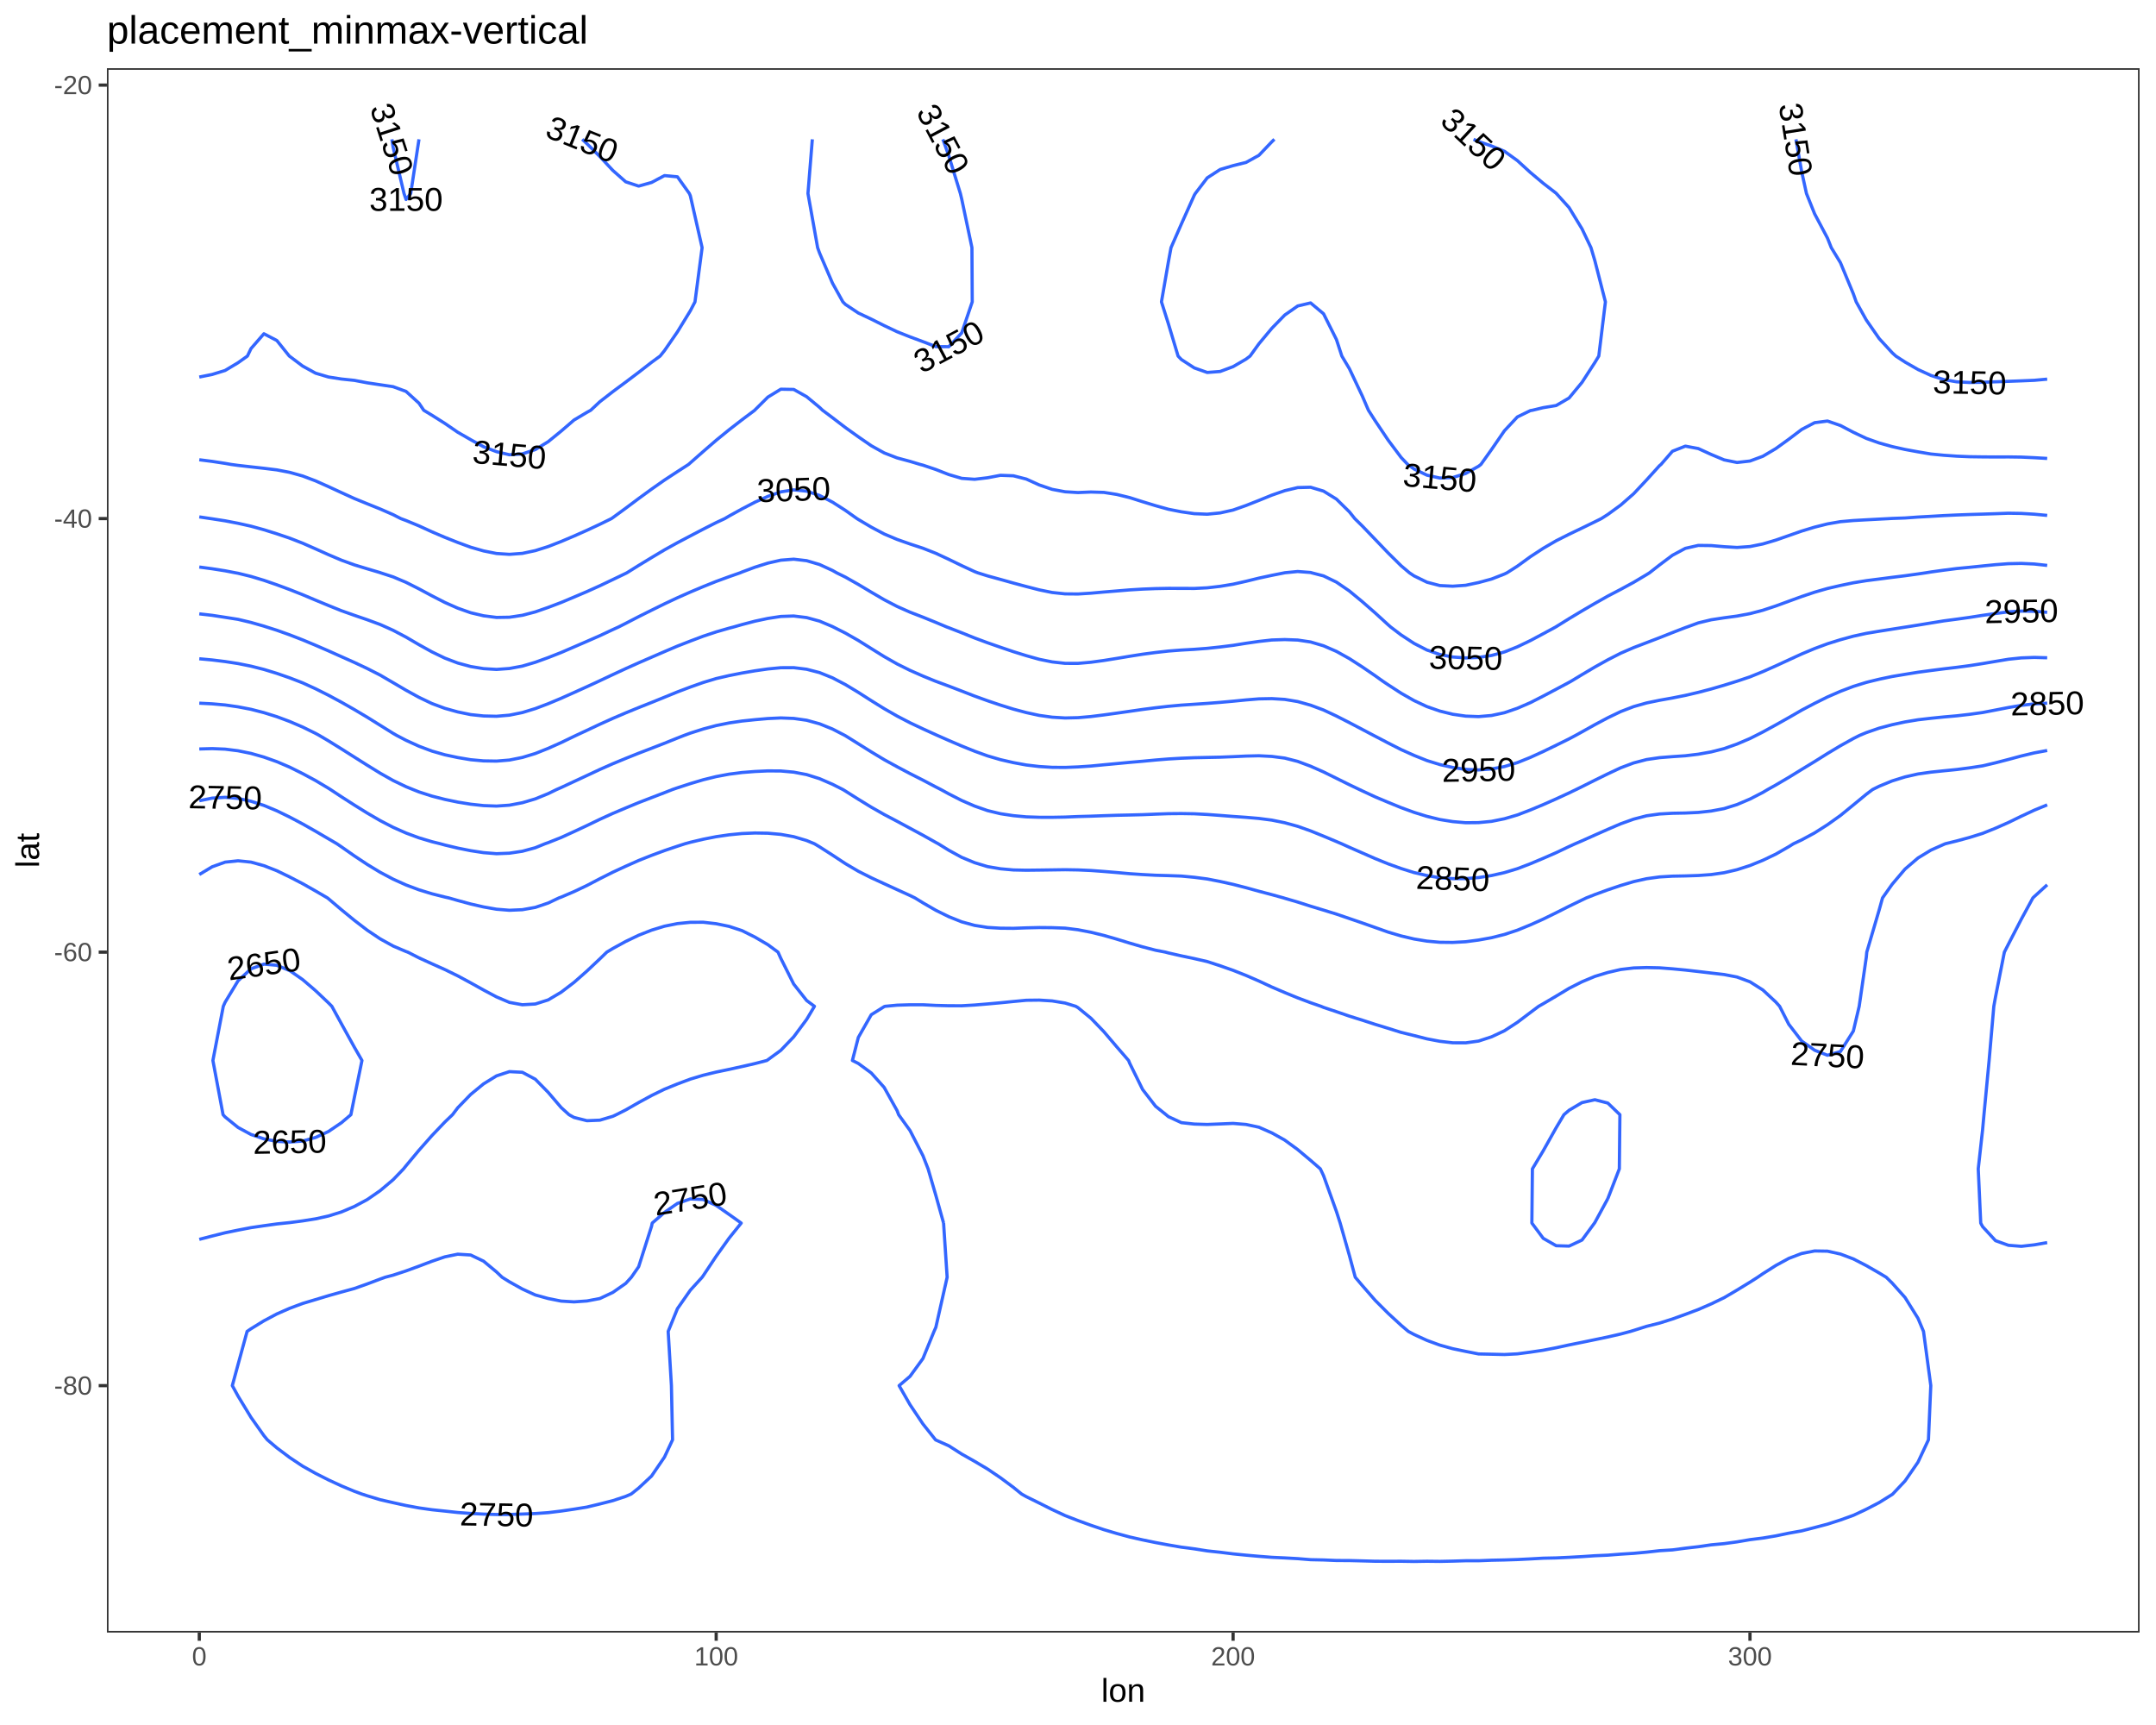
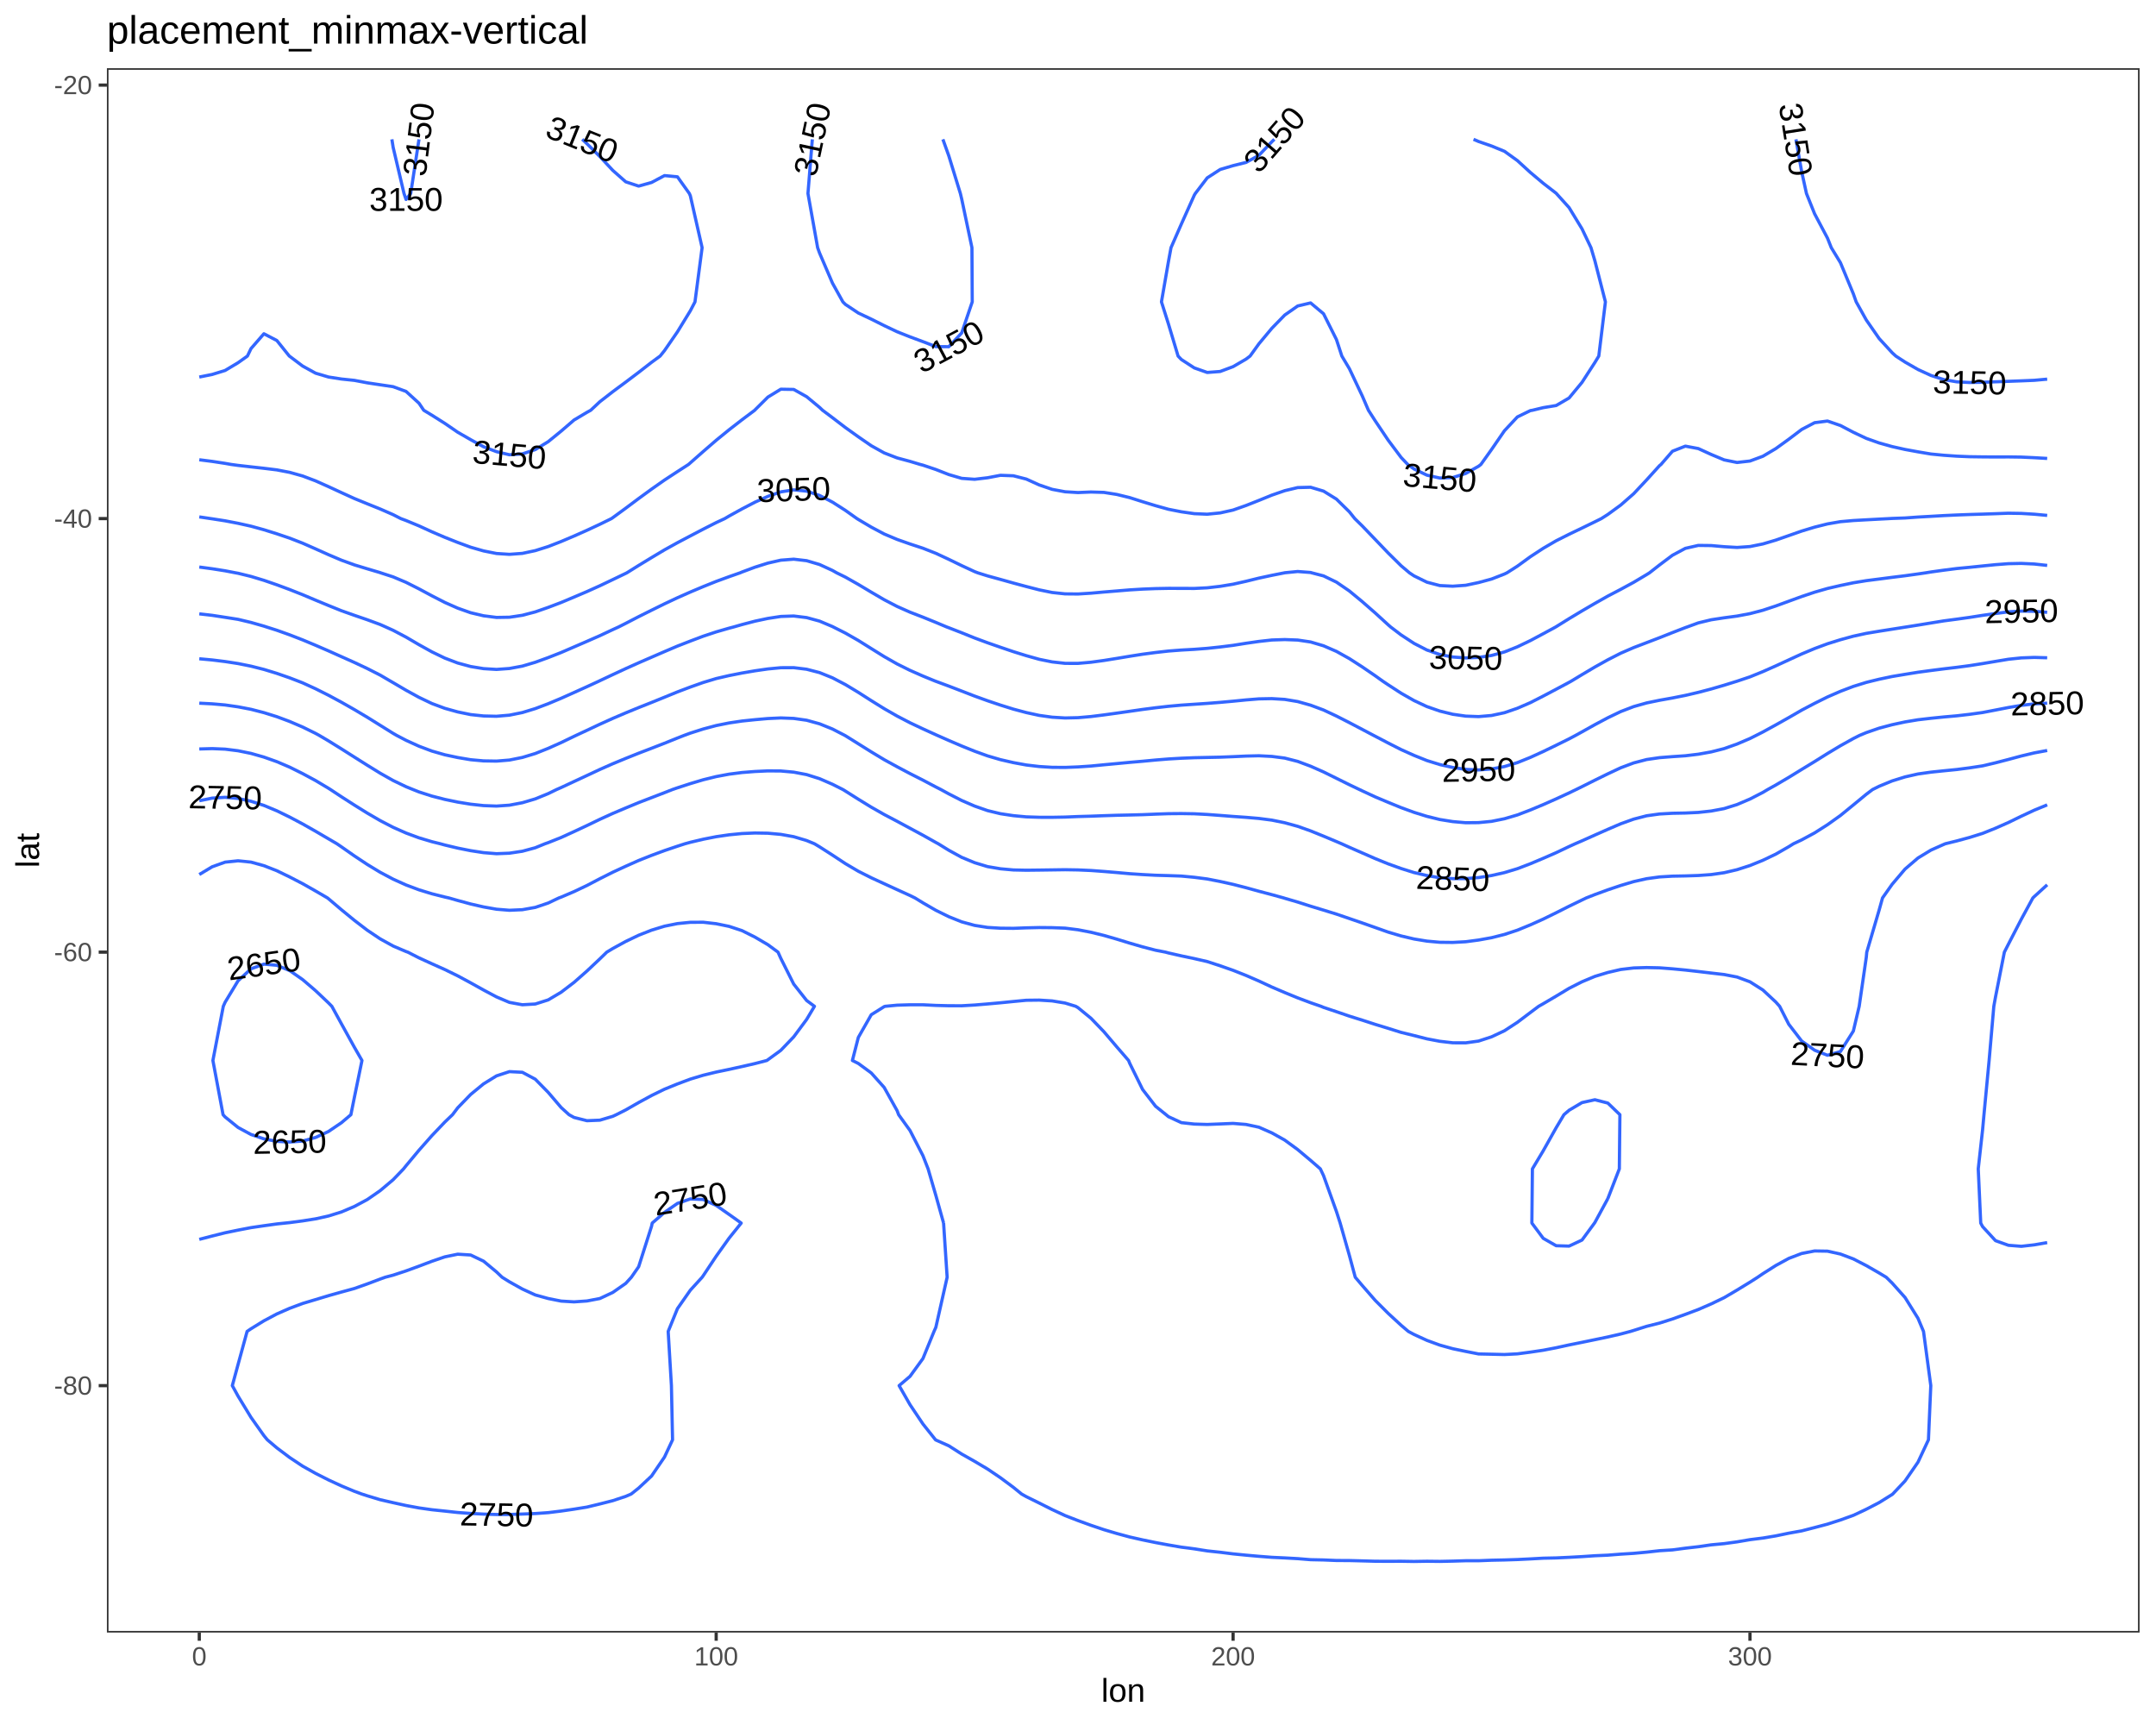
<svg xmlns="http://www.w3.org/2000/svg" viewBox="0 0 720.00 576.00">
  <defs>
    <style type="text/css">
    line, polyline, polygon, path, rect, circle {
      fill: none;
      stroke: #000000;
      stroke-linecap: round;
      stroke-linejoin: round;
      stroke-miterlimit: 10.00;
    }
  </style>
  </defs>
  <rect width="100%" height="100%" style="stroke: none; fill: #FFFFFF;" />
  <rect x="0.00" y="0.00" width="720.00" height="576.00" style="stroke-width: 1.07; stroke: #FFFFFF; fill: #FFFFFF;" />
  <defs>
    <clipPath id="cpMzUuNzB8NzE0LjUyfDU0NS4xM3wyMi43Nw==">
      <rect x="35.70" y="22.77" width="678.82" height="522.36" />
    </clipPath>
  </defs>
  <rect x="35.70" y="22.77" width="678.82" height="522.36" style="stroke-width: 1.07; stroke: none; fill: #FFFFFF;" clip-path="url(#cpMzUuNzB8NzE0LjUyfDU0NS4xM3wyMi43Nw==)" />
  <polyline points="105.39,330.80 101.08,327.11 96.76,324.10 92.45,322.32 88.13,321.93 83.82,323.50 79.50,327.50 75.18,334.65 74.57,336.02 71.10,354.11 74.49,372.21 75.18,372.97 79.50,376.47 83.82,378.82 88.13,380.28 92.45,381.11 96.76,381.34 101.08,381.00 105.39,379.81 109.71,377.81 114.02,374.89 117.18,372.21 118.34,366.46 120.88,354.11 118.34,349.68 114.02,341.86 110.82,336.02 109.71,334.89 105.39,330.80 " style="stroke-width: 1.07; stroke: #3366FF; stroke-linecap: butt;" clip-path="url(#cpMzUuNzB8NzE0LjUyfDU0NS4xM3wyMi43Nw==)" />
  <polyline points="683.66,414.92 679.35,415.67 675.03,416.16 670.72,415.82 666.40,414.27 662.09,409.58 661.47,408.40 660.64,390.30 662.09,377.27 662.55,372.21 664.27,354.11 665.84,336.02 666.40,332.92 669.36,317.93 670.72,315.26 675.03,306.92 678.88,299.83 679.35,299.38 683.66,295.45 " style="stroke-width: 1.07; stroke: #3366FF; stroke-linecap: butt;" clip-path="url(#cpMzUuNzB8NzE0LjUyfDU0NS4xM3wyMi43Nw==)" />
  <polyline points="315.11,408.40 316.30,426.49 312.53,443.21 311.92,444.58 308.22,453.63 303.90,459.58 300.26,462.68 303.90,469.04 308.22,475.49 312.42,480.77 312.53,480.84 316.85,482.77 321.17,485.53 325.48,487.96 329.80,490.53 334.11,493.44 338.43,496.65 341.16,498.87 342.74,499.76 347.06,501.89 351.37,504.06 355.69,506.07 360.00,507.74 364.32,509.31 368.64,510.77 372.95,512.05 377.27,513.22 381.58,514.19 385.90,515.08 390.21,515.88 394.53,516.62 397.23,516.96 398.84,517.18 403.16,517.86 407.48,518.32 411.79,518.86 416.11,519.29 420.42,519.67 424.74,520.01 429.05,520.21 433.37,520.45 437.68,520.80 442.00,520.89 446.31,521.07 450.63,521.09 454.95,521.20 459.26,521.32 463.58,521.34 467.89,521.32 472.21,521.39 476.52,521.32 480.84,521.37 485.15,521.28 489.47,521.15 493.78,521.15 498.10,520.98 502.42,520.89 506.73,520.75 511.05,520.54 515.36,520.30 519.68,520.21 523.99,520.01 528.31,519.77 532.62,519.48 536.94,519.29 541.25,518.95 545.57,518.68 549.89,518.28 554.20,517.80 558.52,517.53 562.83,516.96 562.83,516.96 567.15,516.47 571.46,515.84 575.78,515.44 580.09,514.85 584.41,514.11 588.72,513.57 593.04,512.85 597.36,511.95 601.67,511.18 605.99,510.07 610.30,508.93 614.62,507.54 618.93,505.99 623.25,503.96 627.56,501.72 631.88,499.03 632.08,498.87 636.19,494.51 640.51,488.25 644.01,480.77 644.79,462.68 642.36,444.58 640.51,440.18 636.19,433.25 631.88,428.42 629.91,426.49 627.56,425.07 623.25,422.60 618.93,420.37 614.62,418.74 610.30,417.78 605.99,417.71 601.67,418.55 597.36,420.20 593.04,422.56 588.72,425.30 586.98,426.49 584.41,428.13 580.09,430.77 575.78,433.31 571.46,435.39 567.15,437.26 562.83,438.88 558.52,440.43 554.20,441.80 549.89,442.88 545.57,444.25 544.49,444.58 541.25,445.44 536.94,446.43 532.62,447.33 528.31,448.22 523.99,449.09 519.68,450.03 515.36,450.86 511.05,451.50 506.73,452.07 502.42,452.29 498.10,452.19 493.78,452.10 489.47,451.25 485.15,450.35 480.84,449.15 476.52,447.57 472.21,445.59 470.32,444.58 467.89,442.51 463.58,438.54 459.26,434.22 454.95,429.27 452.59,426.49 450.63,419.22 447.55,408.40 446.31,404.55 442.00,392.56 440.93,390.30 437.68,387.47 433.37,383.86 429.05,380.70 424.74,378.29 420.42,376.39 416.11,375.47 411.79,375.12 407.48,375.30 403.16,375.47 398.84,375.34 394.53,374.87 390.21,372.87 389.41,372.21 385.90,369.39 381.58,363.80 377.27,355.05 376.89,354.11 372.95,349.56 368.64,344.49 364.32,340.00 360.00,336.47 359.25,336.02 355.69,334.93 351.37,334.22 347.06,333.95 342.74,334.00 338.43,334.41 334.11,334.84 329.80,335.23 325.48,335.59 321.17,335.84 316.85,335.83 312.53,335.72 308.22,335.51 303.90,335.51 299.59,335.64 295.60,336.02 295.27,336.13 290.96,338.83 286.64,346.41 284.66,354.11 286.64,355.10 290.96,358.28 295.27,363.11 299.59,370.86 300.10,372.21 303.90,377.49 308.22,385.90 309.94,390.30 312.53,399.17 315.11,408.40 " style="stroke-width: 1.07; stroke: #3366FF; stroke-linecap: butt;" clip-path="url(#cpMzUuNzB8NzE0LjUyfDU0NS4xM3wyMi43Nw==)" />
  <polyline points="66.55,413.84 70.87,412.72 75.18,411.64 79.50,410.75 83.82,409.92 88.13,409.29 92.45,408.69 95.22,408.40 96.76,408.24 101.08,407.67 105.39,406.99 109.71,406.03 114.02,404.69 118.34,402.86 122.65,400.55 126.97,397.56 131.29,393.92 134.77,390.30 135.60,389.26 139.92,384.08 144.23,379.20 148.55,374.67 151.12,372.21 152.86,369.91 157.18,365.45 161.49,361.91 165.81,359.25 170.12,357.83 174.44,358.05 178.76,360.36 183.07,364.75 187.39,369.81 190.03,372.21 191.70,373.13 196.02,374.22 200.33,374.04 204.65,372.75 205.81,372.21 208.96,370.62 213.28,368.15 217.59,365.81 221.91,363.70 226.23,361.94 230.54,360.33 234.86,359.03 239.17,357.98 243.49,357.08 247.80,356.13 252.12,355.14 256.09,354.11 256.43,353.87 260.75,350.72 265.06,346.22 269.38,340.40 271.99,336.02 269.38,334.08 265.06,328.60 260.75,320.00 259.82,317.93 256.43,315.44 252.12,312.91 247.80,310.75 243.49,309.33 239.17,308.44 234.86,307.95 230.54,307.97 226.23,308.40 221.91,309.27 217.59,310.59 213.28,312.29 208.96,314.36 204.65,316.72 202.64,317.93 200.33,320.17 196.02,324.23 191.70,328.03 187.39,331.32 183.07,333.88 178.76,335.25 174.44,335.50 170.12,334.71 165.81,332.88 161.49,330.58 157.18,328.18 152.86,325.85 148.55,323.74 144.23,321.81 139.92,319.84 136.18,317.93 135.60,317.73 131.29,315.89 126.97,313.50 122.65,310.61 118.34,307.31 114.02,303.77 109.71,300.11 109.36,299.83 105.39,297.52 101.08,295.08 96.76,292.84 92.45,290.75 88.13,289.06 83.82,287.87 79.50,287.43 75.18,287.88 70.87,289.42 66.55,292.01 " style="stroke-width: 1.07; stroke: #3366FF; stroke-linecap: butt;" clip-path="url(#cpMzUuNzB8NzE0LjUyfDU0NS4xM3wyMi43Nw==)" />
  <polyline points="536.94,400.23 532.62,408.19 532.48,408.40 528.31,414.07 523.99,416.09 519.68,415.96 515.36,413.49 511.57,408.40 511.75,390.30 515.36,384.27 519.68,376.57 522.28,372.21 523.99,370.73 528.31,368.17 532.62,367.22 536.94,368.33 540.97,372.21 540.78,390.30 536.94,400.23 " style="stroke-width: 1.07; stroke: #3366FF; stroke-linecap: butt;" clip-path="url(#cpMzUuNzB8NzE0LjUyfDU0NS4xM3wyMi43Nw==)" />
  <polyline points="683.66,268.76 679.35,270.53 675.03,272.54 670.72,274.64 666.40,276.55 662.09,278.28 657.77,279.63 653.46,280.80 649.63,281.74 649.14,281.95 644.83,283.87 640.51,286.50 636.19,290.20 631.88,295.28 628.67,299.83 627.56,303.82 623.41,317.93 623.25,319.65 620.88,336.02 618.93,344.28 614.62,351.12 610.30,352.37 605.99,350.68 601.67,347.61 597.36,342.01 594.31,336.02 593.04,334.60 588.72,330.57 584.41,327.84 580.09,326.24 575.78,325.41 571.46,324.91 567.15,324.40 562.83,323.91 558.52,323.50 554.20,323.17 549.89,323.08 545.57,323.21 541.25,323.72 536.94,324.72 532.62,326.03 528.31,327.83 523.99,330.02 519.68,332.62 515.36,335.16 513.84,336.02 511.05,338.11 506.73,341.37 502.42,344.18 498.10,346.21 493.78,347.62 489.47,348.22 485.15,348.20 480.84,347.70 476.52,346.88 472.21,345.78 467.89,344.72 463.58,343.37 459.26,342.05 454.95,340.65 450.63,339.30 446.31,337.82 442.00,336.38 441.15,336.02 437.68,334.82 433.37,333.20 429.05,331.43 424.74,329.59 420.42,327.58 416.11,325.71 411.79,324.00 407.48,322.49 403.16,321.08 398.84,320.09 394.53,319.18 390.21,318.20 389.22,317.93 385.90,317.29 381.58,316.17 377.27,314.92 372.95,313.59 368.64,312.35 364.32,311.29 360.00,310.46 355.69,309.92 351.37,309.76 347.06,309.72 342.74,309.82 338.43,309.98 334.11,309.94 329.80,309.68 325.48,309.00 321.17,307.82 316.85,306.09 312.53,303.96 308.22,301.47 305.55,299.83 303.90,299.02 299.59,297.06 295.27,295.08 290.96,293.10 286.64,290.92 282.33,288.38 278.01,285.53 273.70,282.77 271.98,281.74 269.38,280.67 265.06,279.38 260.75,278.61 256.43,278.22 252.12,278.15 247.80,278.33 243.49,278.75 239.17,279.38 234.86,280.23 230.54,281.25 228.76,281.74 226.23,282.56 221.91,284.02 217.59,285.62 213.28,287.33 208.96,289.25 204.65,291.24 200.33,293.41 196.02,295.67 191.70,297.72 187.39,299.56 186.64,299.83 183.07,301.53 178.76,302.99 174.44,303.76 170.12,303.95 165.81,303.60 161.49,302.84 157.18,301.85 152.86,300.68 149.89,299.83 148.55,299.53 144.23,298.44 139.92,297.12 135.60,295.50 131.29,293.56 126.97,291.27 122.65,288.65 118.34,285.79 114.02,282.77 112.51,281.74 109.71,280.10 105.39,277.57 101.08,275.13 96.76,272.84 92.45,270.74 88.13,268.94 83.82,267.55 79.50,266.61 75.18,266.23 70.87,266.50 66.55,267.38 " style="stroke-width: 1.07; stroke: #3366FF; stroke-linecap: butt;" clip-path="url(#cpMzUuNzB8NzE0LjUyfDU0NS4xM3wyMi43Nw==)" />
  <polyline points="243.49,405.52 239.17,402.51 234.86,400.53 230.54,400.34 226.23,401.83 221.91,404.84 217.81,408.40 217.59,409.46 213.28,422.98 210.84,426.49 208.96,428.55 204.65,431.56 200.33,433.59 196.02,434.41 191.70,434.71 187.39,434.45 183.07,433.59 178.76,432.40 174.44,430.42 170.12,428.01 167.68,426.49 165.81,424.71 161.49,421.12 157.18,419.06 152.86,418.79 148.55,419.68 144.23,421.16 139.92,422.79 135.60,424.37 131.29,425.79 128.63,426.49 126.97,427.09 122.65,428.72 118.34,430.25 114.02,431.43 109.71,432.64 105.39,433.95 101.08,435.24 96.76,436.85 92.45,438.74 88.13,441.04 83.82,443.69 82.52,444.58 79.50,455.62 77.58,462.68 79.50,466.18 83.82,473.28 88.13,479.37 89.28,480.77 92.45,483.46 96.76,486.70 101.08,489.57 105.39,491.98 109.71,494.17 114.02,496.16 118.34,497.96 120.80,498.87 122.65,499.47 126.97,500.77 131.29,501.76 135.60,502.71 139.92,503.51 144.23,504.12 148.55,504.57 152.86,505.04 157.18,505.36 161.49,505.58 165.81,505.71 170.12,505.70 174.44,505.56 178.76,505.39 183.07,505.09 187.39,504.56 191.70,503.93 196.02,503.23 200.33,502.19 204.65,501.09 208.96,499.66 210.79,498.87 213.28,496.89 217.59,492.86 221.91,486.53 224.60,480.77 224.22,462.68 223.14,444.58 226.23,436.98 230.54,430.81 234.48,426.49 234.86,425.95 239.17,419.47 243.49,413.42 247.53,408.40 243.49,405.52 " style="stroke-width: 1.07; stroke: #3366FF; stroke-linecap: butt;" clip-path="url(#cpMzUuNzB8NzE0LjUyfDU0NS4xM3wyMi43Nw==)" />
  <polyline points="683.66,250.60 679.35,251.40 675.03,252.43 670.72,253.59 666.40,254.71 662.09,255.73 657.77,256.39 653.46,256.95 649.14,257.38 644.83,257.83 640.51,258.44 636.19,259.42 631.88,260.76 627.56,262.54 625.34,263.64 623.25,265.22 618.93,268.78 614.62,272.30 610.30,275.38 605.99,278.12 601.67,280.45 598.93,281.74 597.36,282.72 593.04,285.20 588.72,287.26 584.41,289.01 580.09,290.40 575.78,291.41 571.46,292.03 567.15,292.34 562.83,292.48 558.52,292.56 554.20,292.82 549.89,293.41 545.57,294.38 541.25,295.67 536.94,297.12 532.62,298.70 529.74,299.83 528.31,300.52 523.99,302.61 519.68,304.78 515.36,306.90 511.05,308.83 506.73,310.60 502.42,312.02 498.10,313.11 493.78,313.89 489.47,314.46 485.15,314.69 480.84,314.64 476.52,314.25 472.21,313.54 467.89,312.52 463.58,311.24 459.26,309.71 454.95,308.19 450.63,306.71 446.31,305.23 442.00,303.90 437.68,302.59 433.37,301.21 429.05,299.95 428.69,299.83 424.74,298.74 420.42,297.60 416.11,296.41 411.79,295.30 407.48,294.34 403.16,293.50 398.84,292.94 394.53,292.53 390.21,292.38 385.90,292.26 381.58,292.03 377.27,291.74 372.95,291.35 368.64,290.99 364.32,290.67 360.00,290.48 355.69,290.41 351.37,290.47 347.06,290.53 342.74,290.58 338.43,290.49 334.11,290.10 329.80,289.37 325.48,288.06 321.17,286.28 316.85,283.91 313.33,281.74 312.53,281.31 308.22,278.89 303.90,276.56 299.59,274.24 295.27,271.97 290.96,269.52 286.64,266.87 282.33,264.15 281.50,263.64 278.01,261.88 273.70,260.01 269.38,258.65 265.06,257.83 260.75,257.44 256.43,257.41 252.12,257.61 247.80,257.95 243.49,258.50 239.17,259.31 234.86,260.37 230.54,261.66 226.23,263.06 224.55,263.64 221.91,264.68 217.59,266.34 213.28,268.00 208.96,269.79 204.65,271.61 200.33,273.58 196.02,275.66 191.70,277.68 187.39,279.65 183.07,281.37 182.01,281.74 178.76,283.07 174.44,284.24 170.12,284.89 165.81,285.06 161.49,284.71 157.18,284.05 152.86,283.19 148.55,282.16 147.03,281.74 144.23,281.05 139.92,279.76 135.60,278.16 131.29,276.25 126.97,274.01 122.65,271.50 118.34,268.82 114.02,266.05 110.37,263.64 109.71,263.22 105.39,260.64 101.08,258.32 96.76,256.17 92.45,254.33 88.13,252.80 83.82,251.57 79.50,250.69 75.18,250.15 70.87,249.97 66.55,250.09 " style="stroke-width: 1.07; stroke: #3366FF; stroke-linecap: butt;" clip-path="url(#cpMzUuNzB8NzE0LjUyfDU0NS4xM3wyMi43Nw==)" />
  <polyline points="683.66,234.80 679.35,235.03 675.03,235.53 670.72,236.25 666.40,237.09 662.09,237.92 657.77,238.52 653.46,239.02 649.14,239.40 644.83,239.84 640.51,240.34 636.19,241.06 631.88,241.99 627.56,243.14 623.25,244.63 621.03,245.55 618.93,246.61 614.62,249.01 610.30,251.60 605.99,254.30 601.67,256.93 597.36,259.58 593.04,262.12 590.31,263.64 588.72,264.59 584.41,266.81 580.09,268.65 575.78,270.00 571.46,270.81 567.15,271.28 562.83,271.48 558.52,271.56 554.20,271.80 549.89,272.40 545.57,273.52 541.25,275.07 536.94,276.92 532.62,278.83 528.31,280.76 526.03,281.74 523.99,282.67 519.68,284.72 515.36,286.61 511.05,288.42 506.73,290.07 502.42,291.37 498.10,292.35 493.78,293.03 489.47,293.38 485.15,293.39 480.84,293.09 476.52,292.36 472.21,291.36 467.89,290.00 463.58,288.45 459.26,286.70 454.95,284.81 450.63,282.92 448.02,281.74 446.31,281.01 442.00,279.20 437.68,277.45 433.37,275.92 429.05,274.73 424.74,273.85 420.42,273.29 416.11,272.92 411.79,272.62 407.48,272.28 403.16,271.96 398.84,271.73 394.53,271.66 390.21,271.70 385.90,271.85 381.58,272.03 377.27,272.14 372.95,272.23 368.64,272.37 364.32,272.53 360.00,272.65 355.69,272.83 351.37,272.91 347.06,272.90 342.74,272.76 338.43,272.36 334.11,271.71 329.80,270.67 325.48,269.16 321.17,267.29 316.85,265.08 314.22,263.64 312.53,262.78 308.22,260.50 303.90,258.31 299.59,256.03 295.27,253.66 290.96,251.06 286.64,248.36 282.33,245.67 282.11,245.55 278.01,243.43 273.70,241.69 269.38,240.50 265.06,239.89 260.75,239.73 256.43,239.93 252.12,240.31 247.80,240.76 243.49,241.40 239.17,242.27 234.86,243.42 230.54,244.80 228.49,245.55 226.23,246.44 221.91,248.18 217.59,249.86 213.28,251.51 208.96,253.24 204.65,255.02 200.33,256.93 196.02,258.95 191.70,260.96 187.39,262.97 185.86,263.64 183.07,265.00 178.76,266.76 174.44,268.04 170.12,268.86 165.81,269.16 161.49,269.00 157.18,268.53 152.86,267.83 148.55,266.93 144.23,265.82 139.92,264.43 137.94,263.64 135.60,262.69 131.29,260.62 126.97,258.18 122.65,255.52 118.34,252.80 114.02,250.06 109.71,247.39 106.59,245.55 105.39,244.89 101.08,242.77 96.76,240.92 92.45,239.31 88.13,237.96 83.82,236.85 79.50,236.02 75.18,235.40 70.87,235.02 66.55,234.80 " style="stroke-width: 1.07; stroke: #3366FF; stroke-linecap: butt;" clip-path="url(#cpMzUuNzB8NzE0LjUyfDU0NS4xM3wyMi43Nw==)" />
  <polyline points="683.66,219.64 679.35,219.52 675.03,219.68 670.72,220.13 666.40,220.85 662.09,221.58 657.77,222.26 653.46,222.83 649.14,223.34 644.83,223.89 640.51,224.47 636.19,225.17 631.88,225.89 627.56,226.80 624.85,227.46 623.25,227.86 618.93,229.20 614.62,230.84 610.30,232.72 605.99,234.86 601.67,237.13 597.36,239.62 593.04,242.05 588.72,244.42 586.49,245.55 584.41,246.60 580.09,248.44 575.78,249.97 571.46,251.07 567.15,251.84 562.83,252.36 558.52,252.65 554.20,252.99 549.89,253.62 545.57,254.75 541.25,256.37 536.94,258.39 532.62,260.51 528.31,262.67 526.33,263.64 523.99,264.77 519.68,266.76 515.36,268.67 511.05,270.47 506.73,272.12 502.42,273.39 498.10,274.26 493.78,274.68 489.47,274.72 485.15,274.34 480.84,273.65 476.52,272.59 472.21,271.25 467.89,269.67 463.58,267.91 459.26,266.09 454.95,264.09 454.00,263.64 450.63,262.03 446.31,259.89 442.00,257.76 437.68,255.85 433.37,254.24 429.05,253.14 424.74,252.58 420.42,252.36 416.11,252.46 411.79,252.66 407.48,252.83 403.16,252.92 398.84,253.01 394.53,253.18 390.21,253.43 385.90,253.78 381.58,254.19 377.27,254.56 372.95,254.97 368.64,255.37 364.32,255.79 360.00,256.08 355.69,256.25 351.37,256.22 347.06,255.95 342.74,255.44 338.43,254.65 334.11,253.66 329.80,252.40 325.48,250.84 321.17,249.10 316.85,247.25 313.00,245.55 312.53,245.34 308.22,243.38 303.90,241.34 299.59,239.10 295.27,236.63 290.96,233.95 286.64,231.19 282.33,228.59 280.16,227.46 278.01,226.33 273.70,224.59 269.38,223.47 265.06,222.94 260.75,222.96 256.43,223.37 252.12,223.99 247.80,224.73 243.49,225.58 239.17,226.58 236.26,227.46 234.86,227.88 230.54,229.41 226.23,231.04 221.91,232.81 217.59,234.56 213.28,236.27 208.96,238.04 204.65,239.88 200.33,241.83 196.02,243.86 192.39,245.55 191.70,245.88 187.39,247.96 183.07,249.89 178.76,251.61 174.44,252.92 170.12,253.79 165.81,254.14 161.49,254.07 157.18,253.68 152.86,252.95 148.55,252.03 144.23,250.79 139.92,249.17 135.60,247.20 132.45,245.55 131.29,244.88 126.97,242.19 122.65,239.50 118.34,236.94 114.02,234.48 109.71,232.16 105.39,229.99 101.08,228.02 99.65,227.46 96.76,226.35 92.45,224.85 88.13,223.53 83.82,222.44 79.50,221.57 75.18,220.90 70.87,220.37 66.55,219.97 " style="stroke-width: 1.07; stroke: #3366FF; stroke-linecap: butt;" clip-path="url(#cpMzUuNzB8NzE0LjUyfDU0NS4xM3wyMi43Nw==)" />
  <polyline points="683.66,204.46 679.35,204.12 675.03,204.05 670.72,204.30 666.40,204.86 662.09,205.47 657.77,206.15 653.46,206.75 649.14,207.32 644.83,208.02 640.51,208.73 636.54,209.36 636.19,209.41 631.88,210.09 627.56,210.77 623.25,211.49 618.93,212.43 614.62,213.61 610.30,214.96 605.99,216.56 601.67,218.37 597.36,220.35 593.04,222.34 588.72,224.26 584.41,226.01 580.09,227.46 580.09,227.46 575.78,228.80 571.46,230.06 567.15,231.19 562.83,232.20 558.52,233.06 554.20,233.83 549.89,234.72 545.57,235.94 541.25,237.60 536.94,239.67 532.62,241.97 528.31,244.38 526.19,245.55 523.99,246.72 519.68,248.85 515.36,250.94 511.05,252.91 506.73,254.65 502.42,255.96 498.10,256.77 493.78,257.09 489.47,256.91 485.15,256.27 480.84,255.30 476.52,253.96 472.21,252.23 467.89,250.29 463.58,248.10 459.26,245.84 458.70,245.55 454.95,243.57 450.63,241.30 446.31,239.10 442.00,237.08 437.68,235.47 433.37,234.26 429.05,233.54 424.74,233.28 420.42,233.36 416.11,233.71 411.79,234.14 407.48,234.53 403.16,234.87 398.84,235.16 394.53,235.45 390.21,235.84 385.90,236.33 381.58,236.89 377.27,237.51 372.95,238.13 368.64,238.72 364.32,239.26 360.00,239.64 355.69,239.74 351.37,239.48 347.06,238.88 342.74,237.94 338.43,236.79 334.11,235.44 329.80,233.99 325.48,232.43 321.17,230.76 316.85,229.10 312.53,227.50 312.41,227.46 308.22,225.74 303.90,223.84 299.59,221.70 295.27,219.24 290.96,216.56 286.64,213.86 282.33,211.40 278.28,209.36 278.01,209.22 273.70,207.40 269.38,206.22 265.06,205.69 260.75,205.84 256.43,206.50 252.12,207.42 247.80,208.55 244.98,209.36 243.49,209.75 239.17,211.00 234.86,212.43 230.54,214.06 226.23,215.74 221.91,217.58 217.59,219.45 213.28,221.32 208.96,223.26 204.65,225.26 200.33,227.29 199.99,227.46 196.02,229.29 191.70,231.24 187.39,233.17 183.07,234.98 178.76,236.61 174.44,237.93 170.12,238.80 165.81,239.17 161.49,239.07 157.18,238.61 152.86,237.72 148.55,236.52 144.23,234.91 139.92,232.85 135.60,230.48 131.29,227.95 130.44,227.46 126.97,225.43 122.65,223.23 118.34,221.20 114.02,219.27 109.71,217.34 105.39,215.47 101.08,213.67 96.76,211.99 92.45,210.45 89.01,209.36 88.13,209.07 83.82,207.84 79.50,206.81 75.18,206.13 70.87,205.47 66.55,204.97 " style="stroke-width: 1.07; stroke: #3366FF; stroke-linecap: butt;" clip-path="url(#cpMzUuNzB8NzE0LjUyfDU0NS4xM3wyMi43Nw==)" />
  <polyline points="683.66,188.80 679.35,188.33 675.03,188.13 670.72,188.22 666.40,188.55 662.09,188.98 657.77,189.43 653.46,189.84 649.14,190.39 644.83,190.99 643.11,191.27 640.51,191.65 636.19,192.25 631.88,192.78 627.56,193.34 623.25,193.89 618.93,194.60 614.62,195.50 610.30,196.50 605.99,197.74 601.67,199.19 597.36,200.76 593.04,202.34 588.72,203.77 584.41,204.90 580.09,205.71 575.78,206.29 571.46,206.95 567.15,207.99 563.41,209.36 562.83,209.56 558.52,211.23 554.20,212.94 549.89,214.59 545.57,216.24 541.25,218.11 536.94,220.31 532.62,222.72 528.31,225.27 524.69,227.46 523.99,227.85 519.68,230.15 515.36,232.43 511.05,234.63 506.73,236.50 502.42,237.98 498.10,238.91 493.78,239.28 489.47,239.12 485.15,238.50 480.84,237.44 476.52,235.94 472.21,233.92 467.89,231.46 463.58,228.66 461.79,227.46 459.26,225.65 454.95,222.70 450.63,219.92 446.31,217.51 442.00,215.64 437.68,214.36 433.37,213.72 429.05,213.56 424.74,213.70 420.42,214.18 416.11,214.80 411.79,215.49 407.48,216.03 403.16,216.49 398.84,216.82 394.53,217.06 390.21,217.39 385.90,217.88 381.58,218.45 377.27,219.13 372.95,219.85 368.64,220.54 364.32,221.13 360.00,221.51 355.69,221.50 351.37,221.02 347.06,220.15 342.74,218.94 338.43,217.60 334.11,216.13 329.80,214.63 325.48,213.03 321.17,211.29 316.85,209.61 316.17,209.36 312.53,207.83 308.22,206.08 303.90,204.41 299.59,202.50 295.27,200.25 290.96,197.73 286.64,195.15 282.33,192.71 279.40,191.27 278.01,190.48 273.70,188.50 269.38,187.22 265.06,186.72 260.75,187.05 256.43,188.03 252.12,189.39 247.80,191.00 247.17,191.27 243.49,192.56 239.17,194.14 234.86,195.87 230.54,197.69 226.23,199.60 221.91,201.63 217.59,203.76 213.28,205.91 208.96,208.15 206.56,209.36 204.65,210.23 200.33,212.26 196.02,214.15 191.70,216.02 187.39,217.88 183.07,219.58 178.76,221.14 174.44,222.42 170.12,223.22 165.81,223.53 161.49,223.27 157.18,222.56 152.86,221.39 148.55,219.75 144.23,217.66 139.92,215.27 135.60,212.74 131.29,210.47 128.83,209.36 126.97,208.53 122.65,206.94 118.34,205.46 114.02,203.93 109.71,202.19 105.39,200.40 101.08,198.58 96.76,196.87 92.45,195.27 88.13,193.78 83.82,192.48 79.50,191.42 78.66,191.27 75.18,190.60 70.87,189.92 66.55,189.34 " style="stroke-width: 1.07; stroke: #3366FF; stroke-linecap: butt;" clip-path="url(#cpMzUuNzB8NzE0LjUyfDU0NS4xM3wyMi43Nw==)" />
  <polyline points="683.66,172.10 679.35,171.70 675.03,171.44 670.72,171.37 666.40,171.53 662.09,171.67 657.77,171.80 653.46,171.96 649.14,172.16 644.83,172.41 640.51,172.65 636.19,172.96 631.88,173.11 630.86,173.17 627.56,173.34 623.25,173.57 618.93,173.81 614.62,174.19 610.30,174.94 605.99,176.02 601.67,177.33 597.36,178.84 593.04,180.35 588.72,181.63 584.41,182.50 580.09,182.80 575.78,182.55 571.46,182.17 567.15,182.12 562.83,183.10 558.52,185.41 554.20,188.65 550.85,191.27 549.89,191.87 545.57,194.44 541.25,196.79 536.94,199.04 532.62,201.48 528.31,203.99 523.99,206.58 519.68,209.26 519.52,209.36 515.36,211.61 511.05,213.91 506.73,215.98 502.42,217.69 498.10,218.87 493.78,219.52 489.47,219.69 485.15,219.38 480.84,218.55 476.52,217.05 472.21,214.83 467.89,212.00 464.41,209.36 463.58,208.63 459.26,204.68 454.95,200.91 450.63,197.34 446.31,194.38 442.00,192.30 438.04,191.27 437.68,191.16 433.37,190.83 429.05,191.25 428.98,191.27 424.74,192.11 420.42,193.04 416.11,194.10 411.79,195.07 407.48,195.78 403.16,196.28 398.84,196.49 394.53,196.47 390.21,196.46 385.90,196.54 381.58,196.71 377.27,196.97 372.95,197.33 368.64,197.68 364.32,198.07 360.00,198.34 355.69,198.30 351.37,197.84 347.06,196.96 342.74,195.85 338.43,194.69 334.11,193.48 329.80,192.30 326.52,191.27 325.48,190.87 321.17,188.87 316.85,186.77 312.53,184.76 308.22,183.06 303.90,181.64 299.59,180.12 295.27,178.30 290.96,176.01 286.64,173.45 286.19,173.17 282.33,170.43 278.01,167.67 273.70,165.44 269.38,164.00 265.06,163.57 260.75,164.24 256.43,165.75 252.12,167.68 247.80,169.93 243.49,172.31 242.03,173.17 239.17,174.50 234.86,176.69 230.54,178.95 226.23,181.22 221.91,183.61 217.59,186.19 213.28,188.81 209.34,191.27 208.96,191.46 204.65,193.53 200.33,195.59 196.02,197.53 191.70,199.37 187.39,201.18 183.07,202.82 178.76,204.32 174.44,205.45 170.12,206.10 165.81,206.17 161.49,205.62 157.18,204.60 152.86,203.07 148.55,201.16 144.23,198.94 139.92,196.63 135.60,194.45 131.29,192.63 127.11,191.27 126.97,191.21 122.65,189.93 118.34,188.62 114.02,187.05 109.71,185.22 105.39,183.28 101.08,181.38 96.76,179.70 92.45,178.24 88.13,176.89 83.82,175.70 79.50,174.74 75.18,173.91 70.87,173.24 70.38,173.17 66.55,172.60 " style="stroke-width: 1.07; stroke: #3366FF; stroke-linecap: butt;" clip-path="url(#cpMzUuNzB8NzE0LjUyfDU0NS4xM3wyMi43Nw==)" />
  <polyline points="683.66,153.08 679.35,152.83 675.03,152.63 670.72,152.57 666.40,152.59 662.09,152.56 657.77,152.50 653.46,152.32 649.14,152.02 644.83,151.60 640.51,150.87 636.19,150.08 631.88,149.12 627.56,147.91 623.25,146.38 618.93,144.34 614.62,142.08 610.30,140.59 605.99,141.14 601.67,143.41 597.36,146.67 593.04,149.79 588.72,152.35 584.41,153.94 580.09,154.43 575.78,153.56 571.46,151.75 567.15,149.78 562.83,148.97 558.52,150.67 554.70,155.08 554.20,155.49 549.89,160.25 545.57,164.86 541.25,168.64 536.94,171.78 534.76,173.17 532.62,174.23 528.31,176.33 523.99,178.40 519.68,180.57 515.36,183.09 511.05,185.91 506.73,189.05 503.25,191.27 502.42,191.67 498.10,193.35 493.78,194.52 489.47,195.43 485.15,195.74 480.84,195.53 476.52,194.40 472.21,192.29 470.69,191.27 467.89,188.90 463.58,184.64 459.26,180.13 454.95,175.64 452.43,173.17 450.63,170.91 446.31,166.66 442.00,163.99 437.68,162.70 433.37,162.81 429.05,163.84 424.74,165.33 420.42,167.09 416.11,168.79 411.79,170.31 407.48,171.27 403.16,171.70 398.84,171.52 394.53,170.90 390.21,170.05 385.90,168.85 381.58,167.53 377.27,166.16 372.95,165.10 368.64,164.42 364.32,164.29 360.00,164.47 355.69,164.21 351.37,163.40 347.06,161.93 342.74,159.97 338.43,158.87 334.11,158.71 329.80,159.53 325.48,160.04 321.17,159.73 316.85,158.46 312.53,156.77 308.22,155.32 307.28,155.08 303.90,154.06 299.59,152.90 295.27,151.23 290.96,148.83 286.64,145.85 282.33,142.77 278.01,139.47 274.70,136.99 273.70,136.04 269.38,132.46 265.06,130.04 260.75,129.96 256.43,132.60 252.12,136.88 252.03,136.99 247.80,140.16 243.49,143.50 239.17,147.02 234.86,150.75 230.54,154.55 229.94,155.08 226.23,157.47 221.91,160.30 217.59,163.33 213.28,166.47 208.96,169.70 204.65,172.85 204.19,173.17 200.33,175.06 196.02,177.07 191.70,178.99 187.39,180.82 183.07,182.50 178.76,183.86 174.44,184.78 170.12,185.10 165.81,184.82 161.49,183.96 157.18,182.72 152.86,181.13 148.55,179.42 144.23,177.57 139.92,175.60 135.60,173.81 133.87,173.17 131.29,171.85 126.97,169.96 122.65,168.22 118.34,166.46 114.02,164.49 109.71,162.50 105.39,160.57 101.08,158.94 96.76,157.73 92.45,156.90 88.13,156.37 83.82,155.89 79.50,155.40 77.15,155.08 75.18,154.73 70.87,154.07 66.55,153.52 " style="stroke-width: 1.07; stroke: #3366FF; stroke-linecap: butt;" clip-path="url(#cpMzUuNzB8NzE0LjUyfDU0NS4xM3wyMi43Nw==)" />
  <polyline points="683.66,126.60 679.35,126.99 675.03,127.17 670.72,127.33 666.40,127.49 662.09,127.64 657.77,127.72 653.46,127.50 649.14,126.75 644.83,125.36 640.51,123.38 636.19,120.90 633.10,118.89 631.88,117.76 627.56,113.06 623.25,106.85 619.88,100.80 618.93,98.12 614.62,87.72 611.56,82.70 610.30,79.53 605.99,71.39 603.27,64.61 601.67,57.32 599.76,46.52 " style="stroke-width: 1.07; stroke: #3366FF; stroke-linecap: butt;" clip-path="url(#cpMzUuNzB8NzE0LjUyfDU0NS4xM3wyMi43Nw==)" />
  <polyline points="425.58,46.52 424.74,47.33 420.42,51.86 416.11,54.24 411.79,55.31 407.48,56.59 403.16,59.39 399.17,64.61 398.84,65.17 394.53,74.78 391.06,82.70 390.21,87.32 387.87,100.80 390.21,108.19 393.42,118.89 394.53,120.05 398.84,122.85 403.16,124.37 407.48,124.04 411.79,122.43 416.11,119.92 417.47,118.89 420.42,114.79 424.74,109.61 429.05,105.19 433.37,102.17 437.68,101.15 442.00,104.77 446.31,113.38 448.11,118.89 450.63,123.11 454.95,132.25 456.99,136.99 459.26,140.53 463.58,146.97 467.89,152.73 470.11,155.08 472.21,156.59 476.52,158.66 480.84,159.62 485.15,159.46 489.47,158.10 493.78,155.68 494.55,155.08 498.10,150.10 502.42,143.82 506.73,139.22 511.05,137.11 511.76,136.99 515.36,136.12 519.68,135.41 523.99,132.90 528.31,127.68 532.62,121.03 533.92,118.89 536.13,100.80 532.62,87.11 531.31,82.70 528.31,76.41 523.99,69.31 519.75,64.61 519.68,64.53 515.36,61.19 511.05,57.57 506.73,53.62 502.42,50.52 498.10,48.75 493.78,47.25 492.09,46.52 " style="stroke-width: 1.07; stroke: #3366FF; stroke-linecap: butt;" clip-path="url(#cpMzUuNzB8NzE0LjUyfDU0NS4xM3wyMi43Nw==)" />
  <polyline points="271.28,46.52 269.82,64.61 273.05,82.70 273.70,84.50 278.01,94.55 281.48,100.80 282.33,101.65 286.64,104.52 290.96,106.56 295.27,108.72 299.59,110.77 303.90,112.48 308.22,114.08 312.53,115.74 316.85,115.77 321.17,111.16 324.68,100.80 324.58,82.70 321.17,66.49 320.72,64.61 316.85,52.02 314.88,46.52 " style="stroke-width: 1.07; stroke: #3366FF; stroke-linecap: butt;" clip-path="url(#cpMzUuNzB8NzE0LjUyfDU0NS4xM3wyMi43Nw==)" />
  <polyline points="66.55,125.90 70.87,125.03 75.18,123.70 79.50,121.12 82.63,118.89 83.82,116.40 88.13,111.45 92.45,113.70 96.61,118.89 96.76,118.99 101.08,122.24 105.39,124.61 109.71,125.89 114.02,126.56 118.34,127.01 122.65,127.83 126.97,128.48 131.29,129.12 135.60,130.70 139.92,134.63 141.51,136.99 144.23,138.64 148.55,141.37 152.86,144.33 157.18,146.81 161.49,149.18 165.81,150.82 170.12,151.85 174.44,151.57 178.76,150.12 183.07,147.48 187.39,143.96 191.70,140.25 196.02,137.68 197.27,136.99 200.33,134.13 204.65,130.78 208.96,127.59 213.28,124.33 217.59,120.98 220.45,118.89 221.91,117.07 226.23,110.81 230.54,103.77 232.09,100.80 234.47,82.70 230.54,65.38 230.21,64.61 226.23,59.04 221.91,58.63 217.59,60.93 213.28,62.14 208.96,60.71 204.65,56.90 200.33,52.28 196.02,48.00 194.43,46.52 " style="stroke-width: 1.07; stroke: #3366FF; stroke-linecap: butt;" clip-path="url(#cpMzUuNzB8NzE0LjUyfDU0NS4xM3wyMi43Nw==)" />
  <polyline points="139.92,46.52 137.16,64.61 135.60,66.60 134.92,64.61 131.29,49.20 130.87,46.52 " style="stroke-width: 1.07; stroke: #3366FF; stroke-linecap: butt;" clip-path="url(#cpMzUuNzB8NzE0LjUyfDU0NS4xM3wyMi43Nw==)" />
  <g clip-path="url(#cpMzUuNzB8NzE0LjUyfDU0NS4xM3wyMi43Nw==)">
    <text transform="translate(76.48,327.37) rotate(-8)" style="font-size: 11.04px; font-family: Liberation Sans;" textLength="24.56px" lengthAdjust="spacingAndGlyphs">2650</text>
  </g>
  <g clip-path="url(#cpMzUuNzB8NzE0LjUyfDU0NS4xM3wyMi43Nw==)">
    <text transform="translate(84.53,385.30) rotate(-1)" style="font-size: 11.04px; font-family: Liberation Sans;" textLength="24.56px" lengthAdjust="spacingAndGlyphs">2650</text>
  </g>
  <g clip-path="url(#cpMzUuNzB8NzE0LjUyfDU0NS4xM3wyMi43Nw==)">
    <text transform="translate(62.86,269.87) rotate(1)" style="font-size: 11.04px; font-family: Liberation Sans;" textLength="24.56px" lengthAdjust="spacingAndGlyphs">2750</text>
  </g>
  <g clip-path="url(#cpMzUuNzB8NzE0LjUyfDU0NS4xM3wyMi43Nw==)">
    <text transform="translate(597.84,355.54) rotate(3)" style="font-size: 11.04px; font-family: Liberation Sans;" textLength="24.56px" lengthAdjust="spacingAndGlyphs">2750</text>
  </g>
  <g clip-path="url(#cpMzUuNzB8NzE0LjUyfDU0NS4xM3wyMi43Nw==)">
    <text transform="translate(218.96,405.93) rotate(-9)" style="font-size: 11.04px; font-family: Liberation Sans;" textLength="24.56px" lengthAdjust="spacingAndGlyphs">2750</text>
  </g>
  <g clip-path="url(#cpMzUuNzB8NzE0LjUyfDU0NS4xM3wyMi43Nw==)">
    <text transform="translate(153.48,509.34) rotate(1)" style="font-size: 11.04px; font-family: Liberation Sans;" textLength="24.56px" lengthAdjust="spacingAndGlyphs">2750</text>
  </g>
  <g clip-path="url(#cpMzUuNzB8NzE0LjUyfDU0NS4xM3wyMi43Nw==)">
    <text transform="translate(671.48,238.90) rotate(-1)" style="font-size: 11.04px; font-family: Liberation Sans;" textLength="24.56px" lengthAdjust="spacingAndGlyphs">2850</text>
  </g>
  <g clip-path="url(#cpMzUuNzB8NzE0LjUyfDU0NS4xM3wyMi43Nw==)">
    <text transform="translate(472.75,296.77) rotate(2)" style="font-size: 11.04px; font-family: Liberation Sans;" textLength="24.56px" lengthAdjust="spacingAndGlyphs">2850</text>
  </g>
  <g clip-path="url(#cpMzUuNzB8NzE0LjUyfDU0NS4xM3wyMi43Nw==)">
    <text transform="translate(662.84,208.10) rotate(-1)" style="font-size: 11.04px; font-family: Liberation Sans;" textLength="24.56px" lengthAdjust="spacingAndGlyphs">2950</text>
  </g>
  <g clip-path="url(#cpMzUuNzB8NzE0LjUyfDU0NS4xM3wyMi43Nw==)">
    <text transform="translate(481.57,261.09) rotate(-1)" style="font-size: 11.04px; font-family: Liberation Sans;" textLength="24.56px" lengthAdjust="spacingAndGlyphs">2950</text>
  </g>
  <g clip-path="url(#cpMzUuNzB8NzE0LjUyfDU0NS4xM3wyMi43Nw==)">
    <text transform="translate(252.90,167.71) rotate(-2)" style="font-size: 11.04px; font-family: Liberation Sans;" textLength="24.56px" lengthAdjust="spacingAndGlyphs">3050</text>
  </g>
  <g clip-path="url(#cpMzUuNzB8NzE0LjUyfDU0NS4xM3wyMi43Nw==)">
    <text transform="translate(477.13,223.29) rotate(1)" style="font-size: 11.04px; font-family: Liberation Sans;" textLength="24.56px" lengthAdjust="spacingAndGlyphs">3050</text>
  </g>
  <g clip-path="url(#cpMzUuNzB8NzE0LjUyfDU0NS4xM3wyMi43Nw==)">
    <text transform="translate(594.01,35.02) rotate(81)" style="font-size: 11.04px; font-family: Liberation Sans;" textLength="24.56px" lengthAdjust="spacingAndGlyphs">3150</text>
  </g>
  <g clip-path="url(#cpMzUuNzB8NzE0LjUyfDU0NS4xM3wyMi43Nw==)">
    <text transform="translate(645.43,131.32) rotate(1)" style="font-size: 11.04px; font-family: Liberation Sans;" textLength="24.56px" lengthAdjust="spacingAndGlyphs">3150</text>
  </g>
  <g clip-path="url(#cpMzUuNzB8NzE0LjUyfDU0NS4xM3wyMi43Nw==)">
-     <text transform="translate(480.52,40.92) rotate(43)" style="font-size: 11.04px; font-family: Liberation Sans;" textLength="24.56px" lengthAdjust="spacingAndGlyphs">3150</text>
+     <text transform="translate(420.41,58.29) rotate(-49)" style="font-size: 11.04px; font-family: Liberation Sans;" textLength="24.56px" lengthAdjust="spacingAndGlyphs">3150</text>
  </g>
  <g clip-path="url(#cpMzUuNzB8NzE0LjUyfDU0NS4xM3wyMi43Nw==)">
    <text transform="translate(468.26,162.27) rotate(5)" style="font-size: 11.04px; font-family: Liberation Sans;" textLength="24.56px" lengthAdjust="spacingAndGlyphs">3150</text>
  </g>
  <g clip-path="url(#cpMzUuNzB8NzE0LjUyfDU0NS4xM3wyMi43Nw==)">
-     <text transform="translate(305.82,37.39) rotate(62)" style="font-size: 11.04px; font-family: Liberation Sans;" textLength="24.56px" lengthAdjust="spacingAndGlyphs">3150</text>
+     <text transform="translate(272.47,59.31) rotate(-78)" style="font-size: 11.04px; font-family: Liberation Sans;" textLength="24.56px" lengthAdjust="spacingAndGlyphs">3150</text>
  </g>
  <g clip-path="url(#cpMzUuNzB8NzE0LjUyfDU0NS4xM3wyMi43Nw==)">
    <text transform="translate(307.79,124.88) rotate(-28)" style="font-size: 11.04px; font-family: Liberation Sans;" textLength="24.56px" lengthAdjust="spacingAndGlyphs">3150</text>
  </g>
  <g clip-path="url(#cpMzUuNzB8NzE0LjUyfDU0NS4xM3wyMi43Nw==)">
    <text transform="translate(181.62,45.49) rotate(22)" style="font-size: 11.04px; font-family: Liberation Sans;" textLength="24.56px" lengthAdjust="spacingAndGlyphs">3150</text>
  </g>
  <g clip-path="url(#cpMzUuNzB8NzE0LjUyfDU0NS4xM3wyMi43Nw==)">
    <text transform="translate(157.56,154.58) rotate(5)" style="font-size: 11.04px; font-family: Liberation Sans;" textLength="24.56px" lengthAdjust="spacingAndGlyphs">3150</text>
  </g>
  <g clip-path="url(#cpMzUuNzB8NzE0LjUyfDU0NS4xM3wyMi43Nw==)">
-     <text transform="translate(123.47,36.00) rotate(72)" style="font-size: 11.04px; font-family: Liberation Sans;" textLength="24.56px" lengthAdjust="spacingAndGlyphs">3150</text>
+     <text transform="translate(142.12,59.18) rotate(-83)" style="font-size: 11.04px; font-family: Liberation Sans;" textLength="24.56px" lengthAdjust="spacingAndGlyphs">3150</text>
  </g>
  <g clip-path="url(#cpMzUuNzB8NzE0LjUyfDU0NS4xM3wyMi43Nw==)">
    <text x="123.32" y="70.40" style="font-size: 11.04px; font-family: Liberation Sans;" textLength="24.56px" lengthAdjust="spacingAndGlyphs">3150</text>
  </g>
  <rect x="35.70" y="22.77" width="678.82" height="522.36" style="stroke-width: 1.07; stroke: #333333;" clip-path="url(#cpMzUuNzB8NzE0LjUyfDU0NS4xM3wyMi43Nw==)" />
  <defs>
    <clipPath id="cpMC4wMHw3MjAuMDB8NTc2LjAwfDAuMDA=">
      <rect x="0.00" y="0.00" width="720.00" height="576.00" />
    </clipPath>
  </defs>
  <g clip-path="url(#cpMC4wMHw3MjAuMDB8NTc2LjAwfDAuMDA=)">
    <text x="18.06" y="465.70" style="font-size: 8.80px; fill: #4D4D4D; font-family: Liberation Sans;" textLength="12.70px" lengthAdjust="spacingAndGlyphs">-80</text>
  </g>
  <g clip-path="url(#cpMC4wMHw3MjAuMDB8NTc2LjAwfDAuMDA=)">
    <text x="18.06" y="320.95" style="font-size: 8.80px; fill: #4D4D4D; font-family: Liberation Sans;" textLength="12.70px" lengthAdjust="spacingAndGlyphs">-60</text>
  </g>
  <g clip-path="url(#cpMC4wMHw3MjAuMDB8NTc2LjAwfDAuMDA=)">
    <text x="18.06" y="176.20" style="font-size: 8.80px; fill: #4D4D4D; font-family: Liberation Sans;" textLength="12.70px" lengthAdjust="spacingAndGlyphs">-40</text>
  </g>
  <g clip-path="url(#cpMC4wMHw3MjAuMDB8NTc2LjAwfDAuMDA=)">
    <text x="18.06" y="31.44" style="font-size: 8.80px; fill: #4D4D4D; font-family: Liberation Sans;" textLength="12.70px" lengthAdjust="spacingAndGlyphs">-20</text>
  </g>
  <polyline points="32.96,462.68 35.70,462.68 " style="stroke-width: 1.07; stroke: #333333; stroke-linecap: butt;" clip-path="url(#cpMC4wMHw3MjAuMDB8NTc2LjAwfDAuMDA=)" />
  <polyline points="32.96,317.93 35.70,317.93 " style="stroke-width: 1.07; stroke: #333333; stroke-linecap: butt;" clip-path="url(#cpMC4wMHw3MjAuMDB8NTc2LjAwfDAuMDA=)" />
  <polyline points="32.96,173.17 35.70,173.17 " style="stroke-width: 1.07; stroke: #333333; stroke-linecap: butt;" clip-path="url(#cpMC4wMHw3MjAuMDB8NTc2LjAwfDAuMDA=)" />
  <polyline points="32.96,28.42 35.70,28.42 " style="stroke-width: 1.07; stroke: #333333; stroke-linecap: butt;" clip-path="url(#cpMC4wMHw3MjAuMDB8NTc2LjAwfDAuMDA=)" />
  <polyline points="66.55,547.87 66.55,545.13 " style="stroke-width: 1.07; stroke: #333333; stroke-linecap: butt;" clip-path="url(#cpMC4wMHw3MjAuMDB8NTc2LjAwfDAuMDA=)" />
  <polyline points="239.17,547.87 239.17,545.13 " style="stroke-width: 1.07; stroke: #333333; stroke-linecap: butt;" clip-path="url(#cpMC4wMHw3MjAuMDB8NTc2LjAwfDAuMDA=)" />
  <polyline points="411.79,547.87 411.79,545.13 " style="stroke-width: 1.07; stroke: #333333; stroke-linecap: butt;" clip-path="url(#cpMC4wMHw3MjAuMDB8NTc2LjAwfDAuMDA=)" />
  <polyline points="584.41,547.87 584.41,545.13 " style="stroke-width: 1.07; stroke: #333333; stroke-linecap: butt;" clip-path="url(#cpMC4wMHw3MjAuMDB8NTc2LjAwfDAuMDA=)" />
  <g clip-path="url(#cpMC4wMHw3MjAuMDB8NTc2LjAwfDAuMDA=)">
    <text x="64.11" y="556.11" style="font-size: 8.80px; fill: #4D4D4D; font-family: Liberation Sans;" textLength="4.89px" lengthAdjust="spacingAndGlyphs">0</text>
  </g>
  <g clip-path="url(#cpMC4wMHw3MjAuMDB8NTc2LjAwfDAuMDA=)">
    <text x="231.84" y="556.11" style="font-size: 8.80px; fill: #4D4D4D; font-family: Liberation Sans;" textLength="14.67px" lengthAdjust="spacingAndGlyphs">100</text>
  </g>
  <g clip-path="url(#cpMC4wMHw3MjAuMDB8NTc2LjAwfDAuMDA=)">
    <text x="404.45" y="556.11" style="font-size: 8.80px; fill: #4D4D4D; font-family: Liberation Sans;" textLength="14.67px" lengthAdjust="spacingAndGlyphs">200</text>
  </g>
  <g clip-path="url(#cpMC4wMHw3MjAuMDB8NTc2LjAwfDAuMDA=)">
    <text x="577.07" y="556.11" style="font-size: 8.80px; fill: #4D4D4D; font-family: Liberation Sans;" textLength="14.67px" lengthAdjust="spacingAndGlyphs">300</text>
  </g>
  <g clip-path="url(#cpMC4wMHw3MjAuMDB8NTc2LjAwfDAuMDA=)">
    <text x="367.77" y="568.24" style="font-size: 11.00px; font-family: Liberation Sans;" textLength="14.69px" lengthAdjust="spacingAndGlyphs">lon</text>
  </g>
  <g clip-path="url(#cpMC4wMHw3MjAuMDB8NTc2LjAwfDAuMDA=)">
    <text transform="translate(13.04,289.76) rotate(-90)" style="font-size: 11.00px; font-family: Liberation Sans;" textLength="11.62px" lengthAdjust="spacingAndGlyphs">lat</text>
  </g>
  <g clip-path="url(#cpMC4wMHw3MjAuMDB8NTc2LjAwfDAuMDA=)">
    <text x="35.70" y="14.56" style="font-size: 13.20px; font-family: Liberation Sans;" textLength="160.45px" lengthAdjust="spacingAndGlyphs">placement_minmax-vertical</text>
  </g>
</svg>
